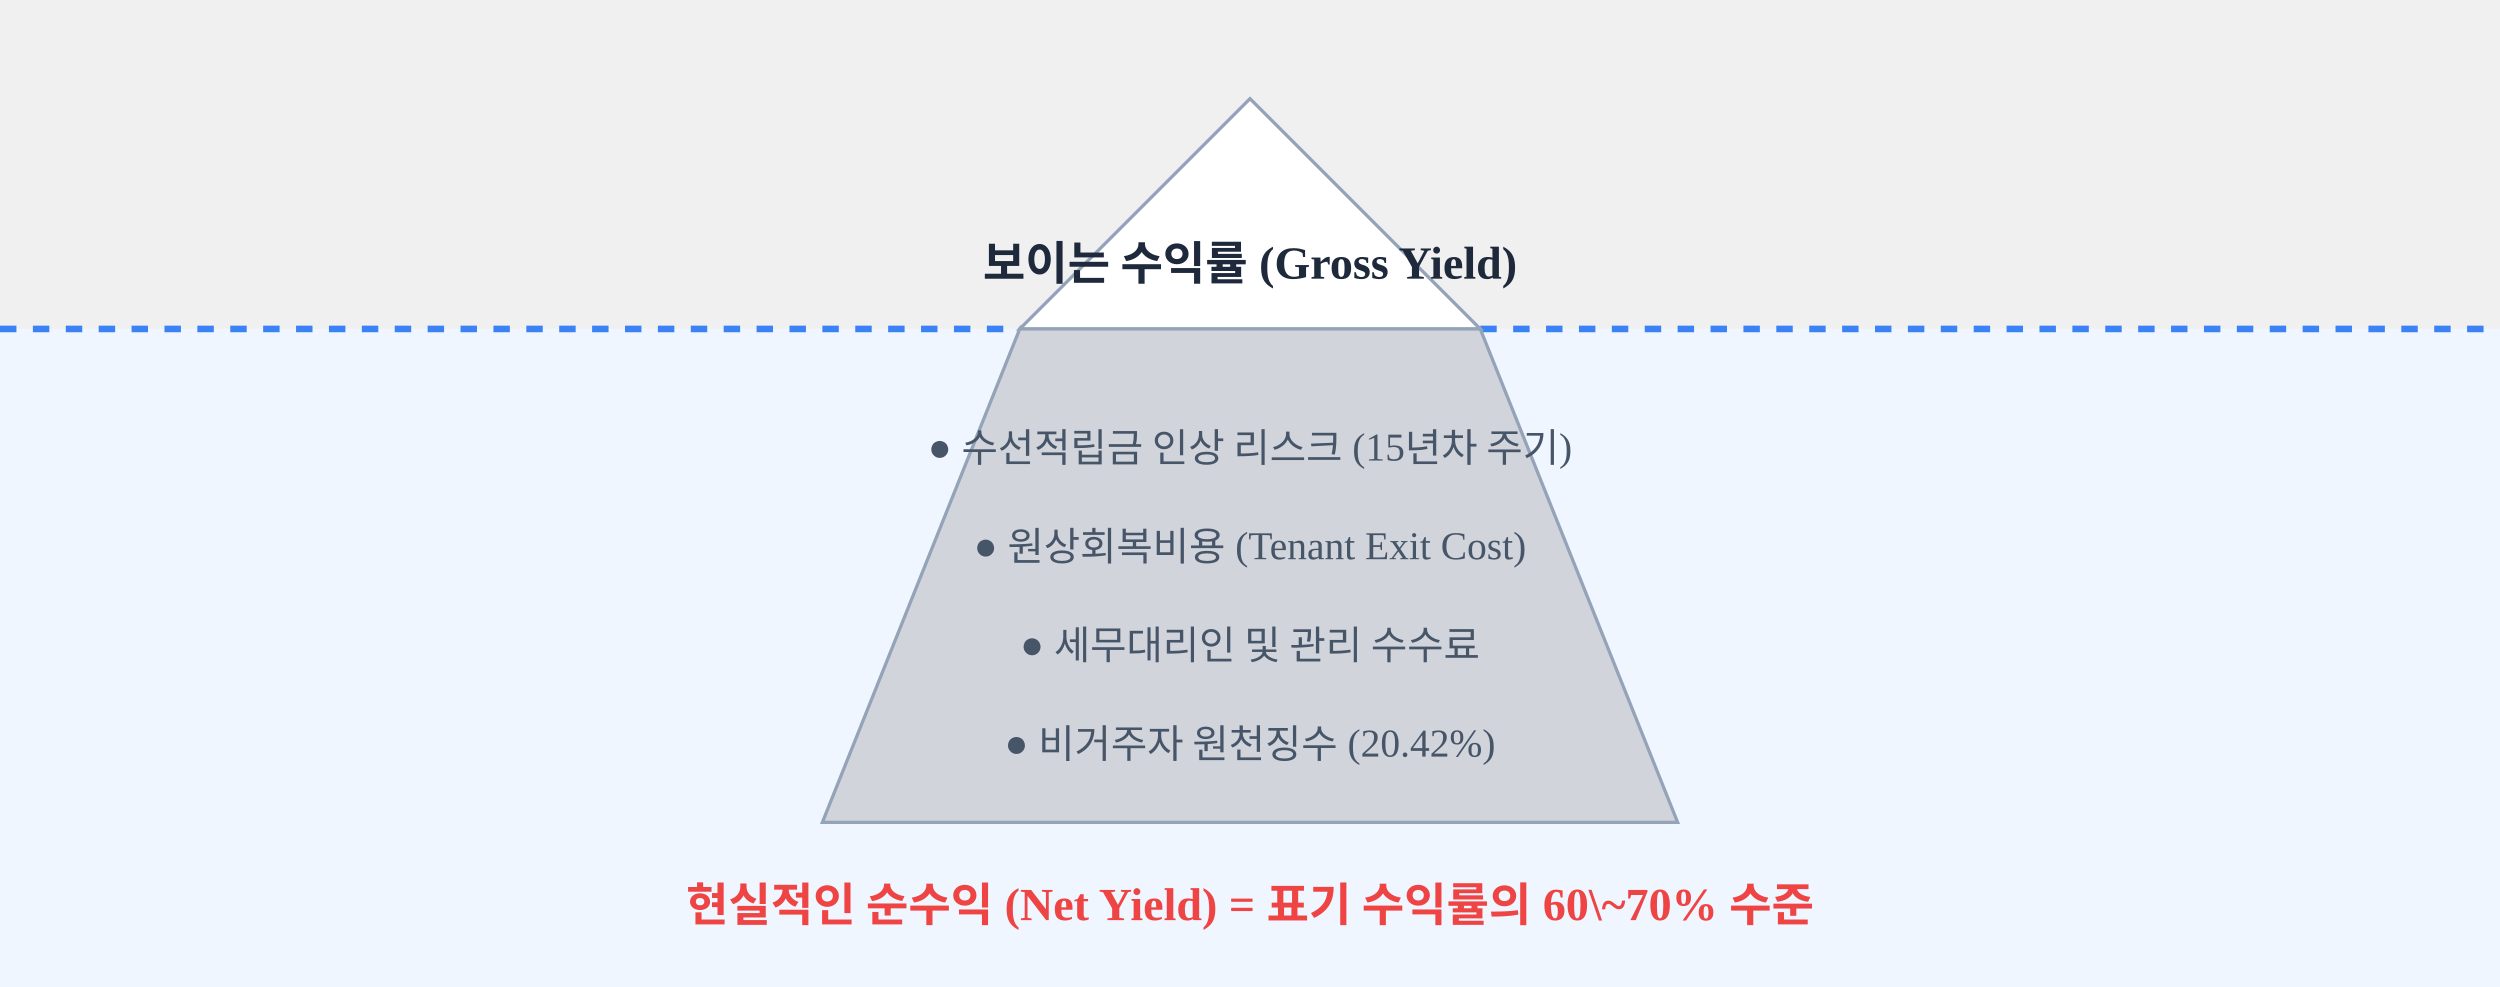
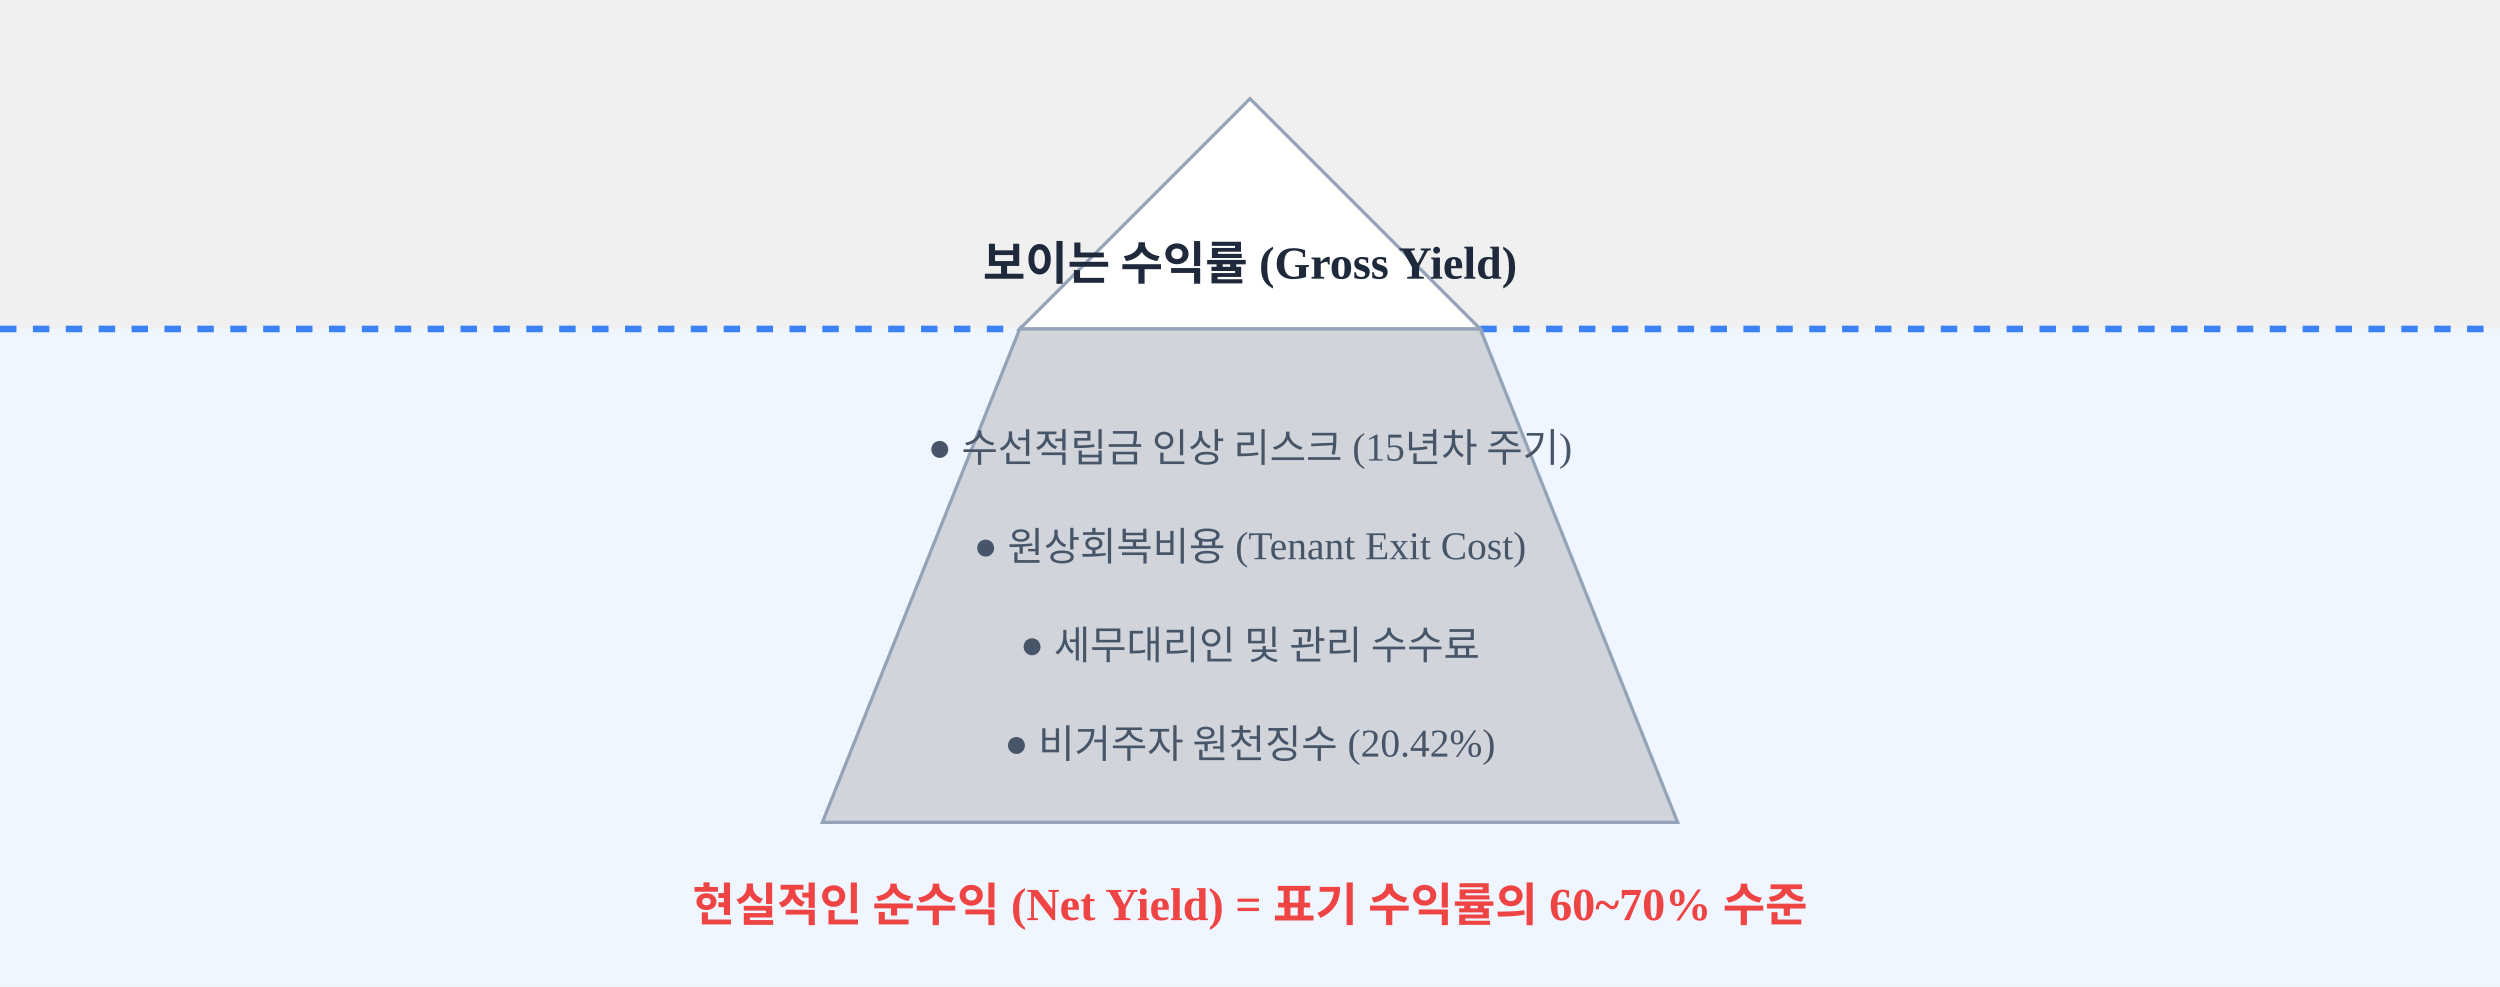
<svg xmlns="http://www.w3.org/2000/svg" viewBox="0 0 760 300" role="img" aria-label="일본 부동산 숨은 비용의 빙산" style="max-width:100%;height:auto;border:1px solid #e5e7eb;border-radius:8px;background:#fff;margin: 20px 0;">
  <rect x="0" y="100" width="760" height="200" fill="#eff6ff" />
  <line x1="0" y1="100" x2="760" y2="100" stroke="#3b82f6" stroke-width="2" stroke-dasharray="5,5" />
  <path d="M380 30 L450 100 L310 100 Z" fill="#fff" stroke="#94a3b8" />
  <text x="380" y="85" font-size="14" font-weight="700" fill="#1e293b" text-anchor="middle">보이는 수익률 (Gross Yield)</text>
  <path d="M310 100 L250 250 L510 250 L450 100 Z" fill="#d1d5db" stroke="#94a3b8" />
  <text x="380" y="140" font-size="12" fill="#475569" text-anchor="middle">● 수선적립금 인상 리스크 (15년차 주기)</text>
  <text x="380" y="170" font-size="12" fill="#475569" text-anchor="middle">● 원상회복비용 (Tenant Exit Cost)</text>
  <text x="380" y="200" font-size="12" fill="#475569" text-anchor="middle">● 세무대리인 및 관리 수수료</text>
  <text x="380" y="230" font-size="12" fill="#475569" text-anchor="middle">● 비거주자 원천징수 (20.42%)</text>
-   <text x="380" y="280" font-size="14" font-weight="700" fill="#ef4444" text-anchor="middle">현실적인 순수익 (Net Yield) = 표기 수익률의 60\~70% 수준</text>
+   <text x="380" y="280" font-size="14" font-weight="700" fill="#ef4444" text-anchor="middle">현실적인 순수익 (Net Yield) = 표기 수익률의 60~70% 수준</text>
</svg>
